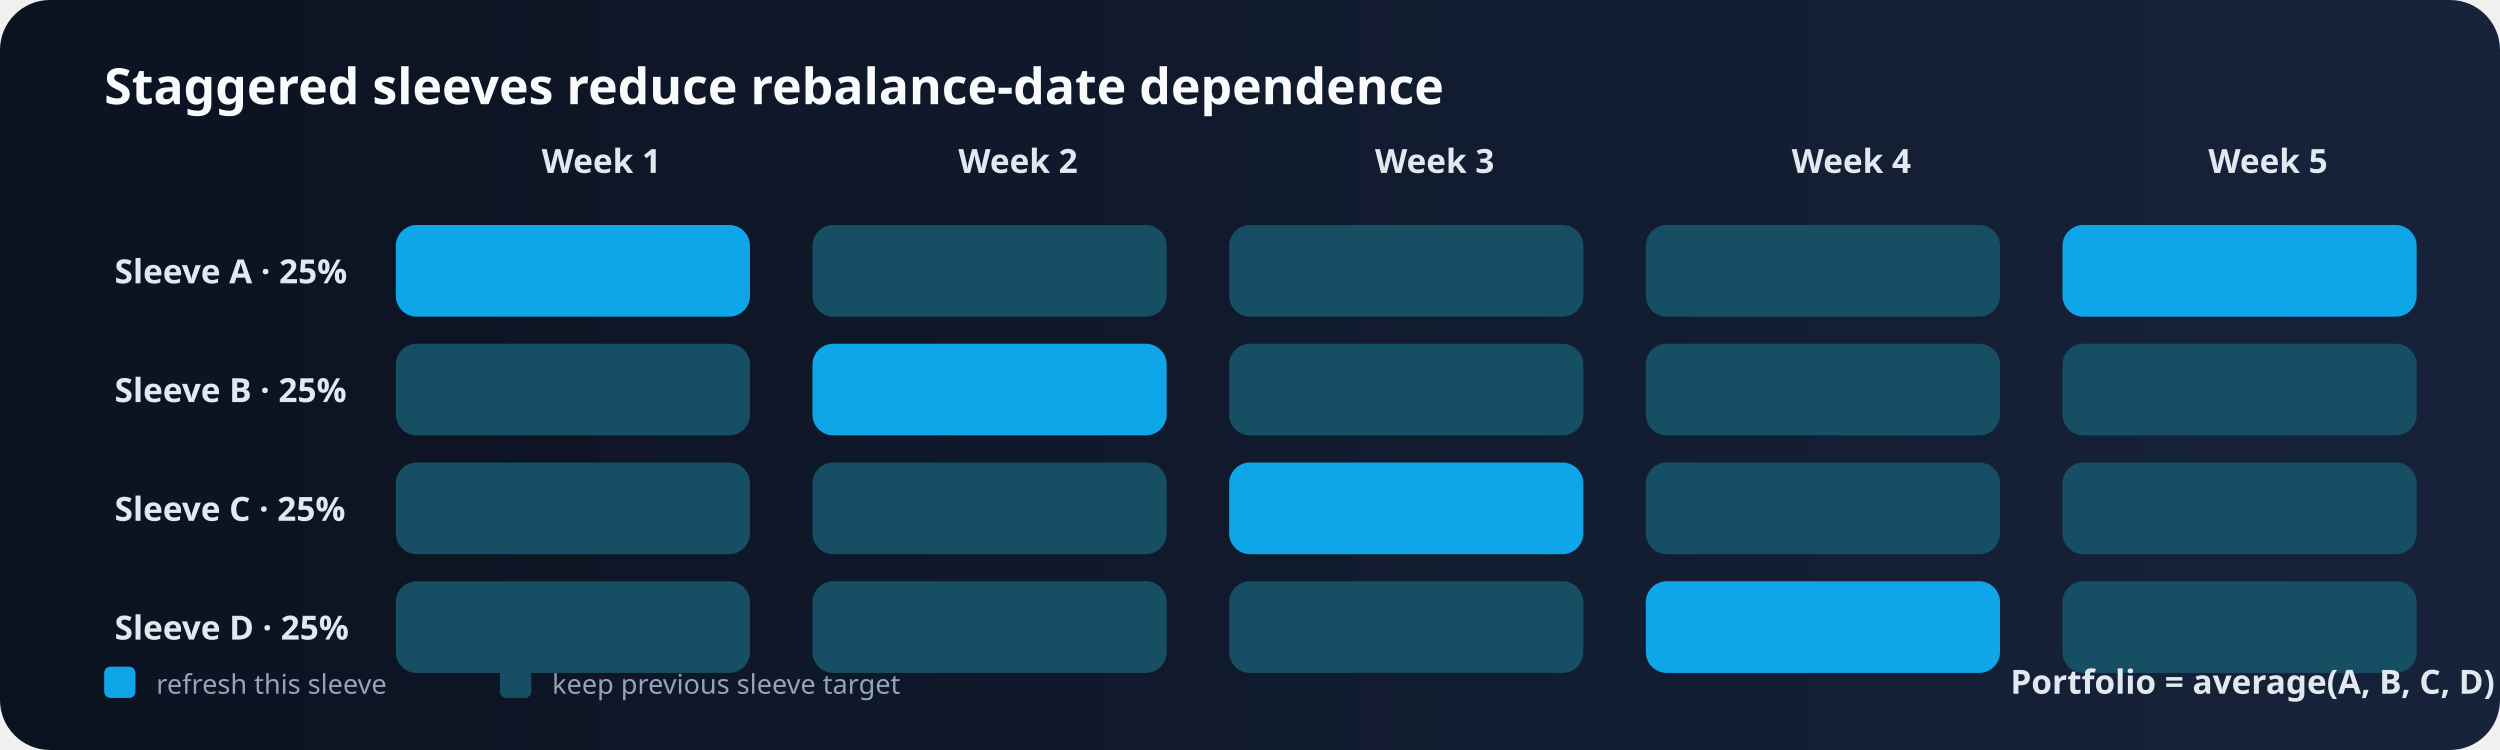
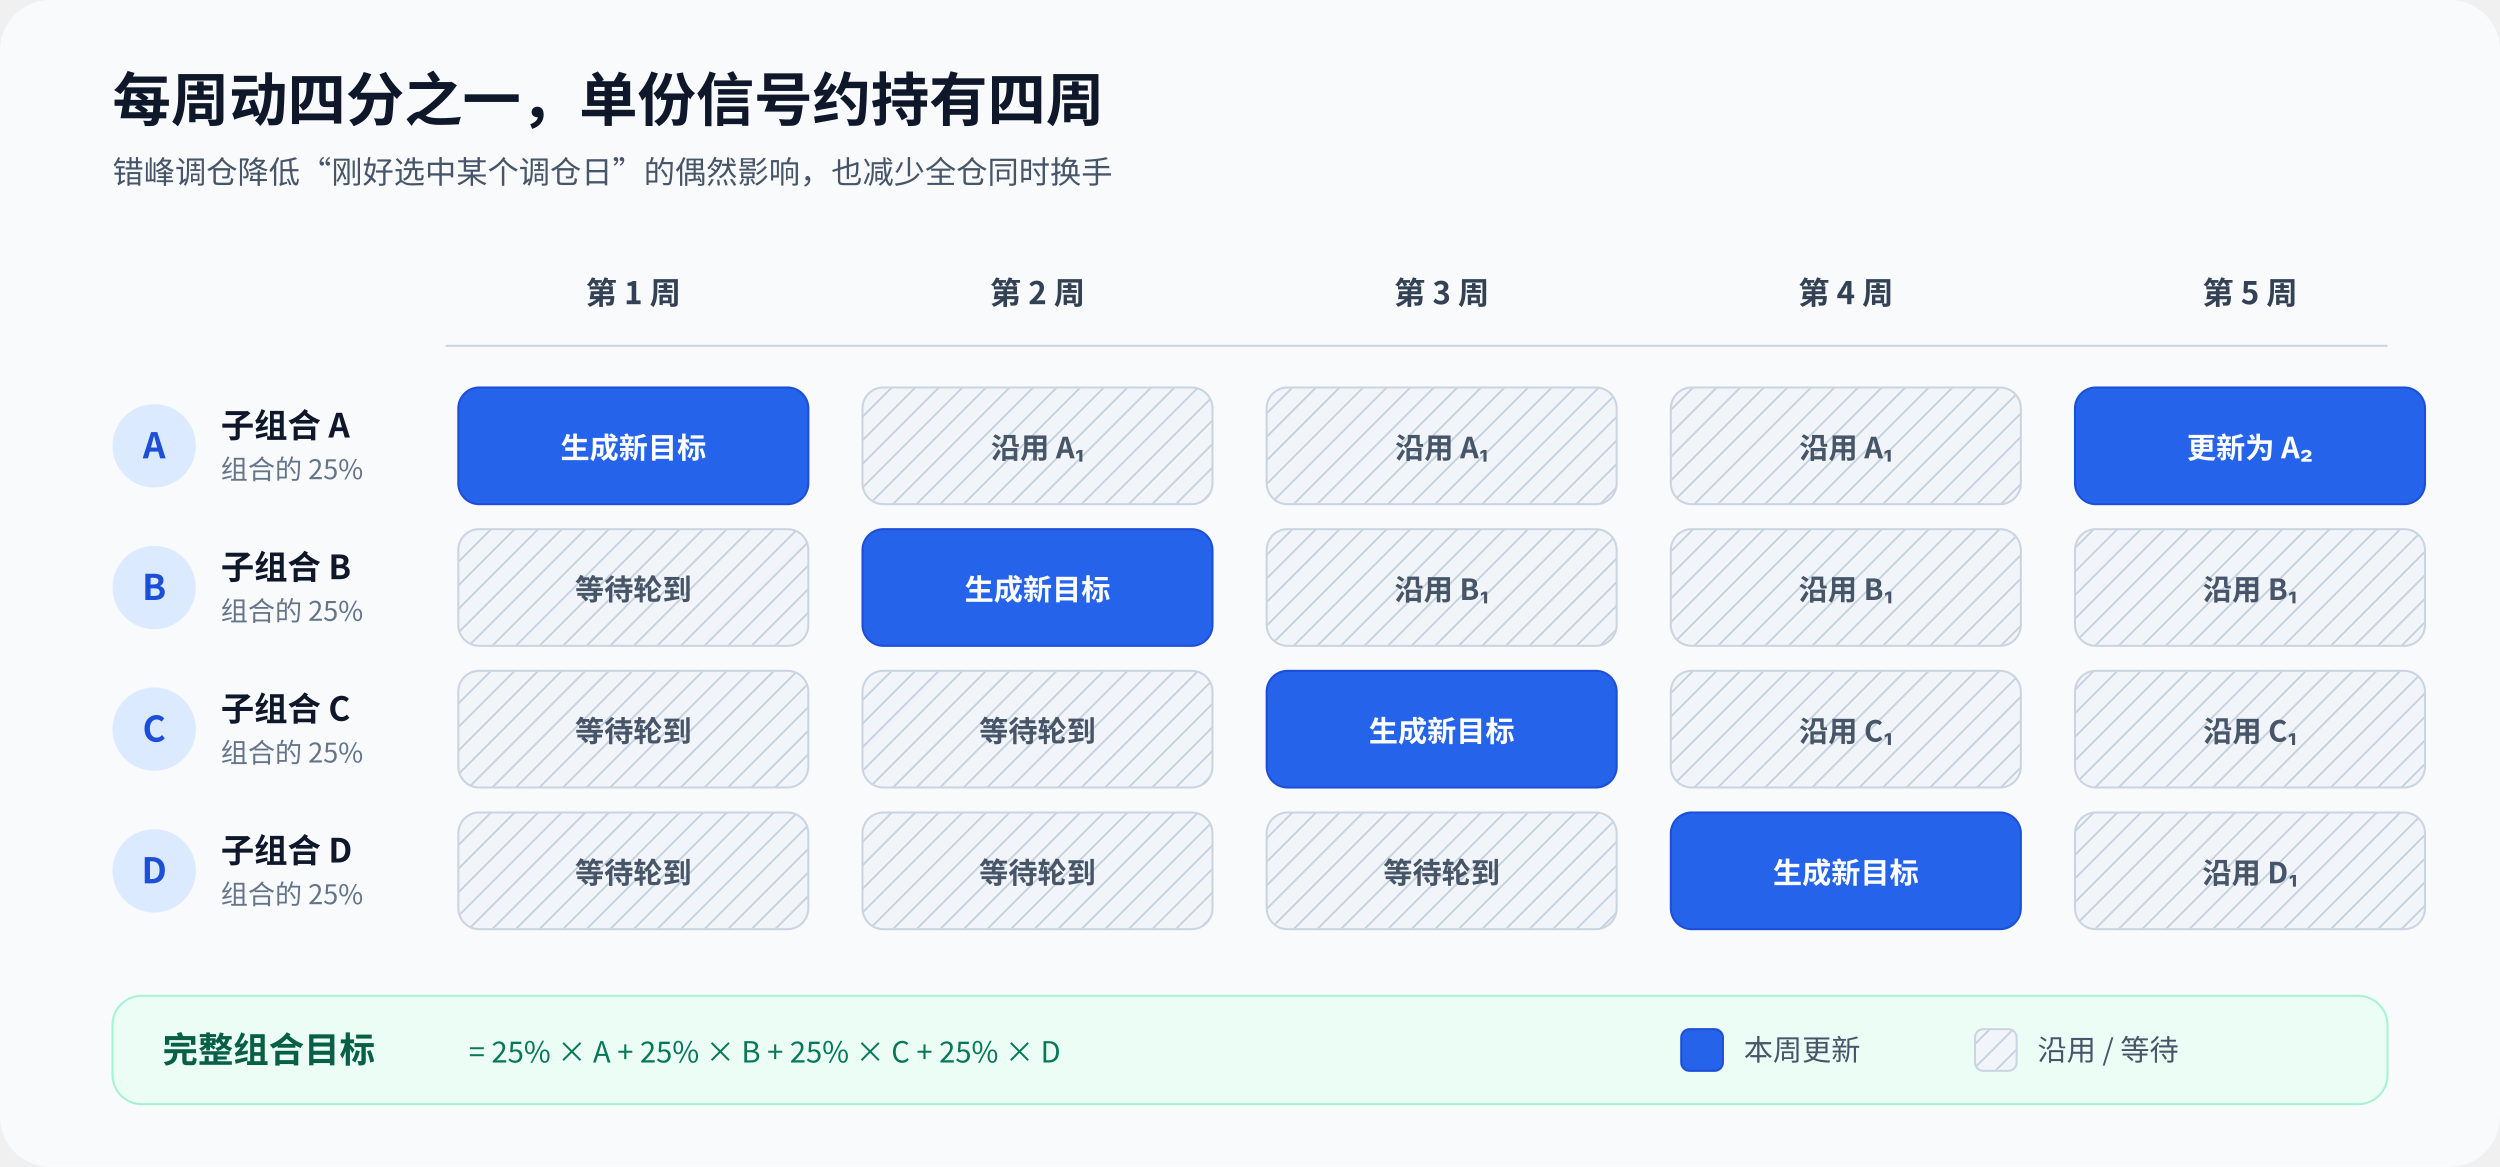
- <svg xmlns="http://www.w3.org/2000/svg" width="1200" height="360" viewBox="0 0 1200 360" role="img" aria-labelledby="title desc">
+ <svg xmlns="http://www.w3.org/2000/svg" width="1200" height="560" viewBox="0 0 1200 560" role="img" aria-labelledby="title desc">
  <defs>
-     <linearGradient id="bg" x1="0" x2="1">
-       <stop stop-color="#0b1220" />
-       <stop offset="1" stop-color="#17233b" />
-     </linearGradient>
-     <style>.h{font:700 24px system-ui;fill:#f8fafc}.t{font:600 16px system-ui;fill:#e2e8f0}.s{font:400 13px system-ui;fill:#94a3b8}.g{stroke:#475569;stroke-width:1}.active{fill:#0ea5e9}.hold{fill:#164e63}.target{fill:#7c3aed}.box{fill:#1e293b;stroke:#475569;rx:13}</style>
+     <pattern id="hold-pattern" width="8" height="8" patternUnits="userSpaceOnUse" patternTransform="rotate(45)">
+       <rect width="8" height="8" fill="#F1F5F9" />
+       <line y2="8" stroke="#CBD5E1" stroke-width="2" />
+     </pattern>
+     <style>
+       text{font-family:-apple-system,BlinkMacSystemFont,"Segoe UI","Microsoft YaHei","Noto Sans CJK SC",sans-serif}
+       .title{font-size:28px;font-weight:700;fill:#0F172A}.subtitle{font-size:15px;fill:#475569}.week{font-size:15px;font-weight:700;fill:#334155}.sleeve{font-size:16px;font-weight:700;fill:#0F172A}.share{font-size:13px;fill:#64748B}
+       .hold{fill:url(#hold-pattern);stroke:#CBD5E1}.refresh{fill:#2563EB;stroke:#1D4ED8}.refresh-text{font-size:14px;font-weight:700;fill:#FFFFFF}.hold-text{font-size:14px;font-weight:600;fill:#475569}.axis{stroke:#CBD5E1;stroke-width:1}.legend{font-size:14px;fill:#475569}
+       .result{fill:#ECFDF5;stroke:#A7F3D0}.result-title{font-size:17px;font-weight:700;fill:#065F46}.result-copy{font-size:14px;fill:#047857}
+     </style>
  </defs>
-   <rect width="1200" height="360" rx="24" fill="url(#bg)" />
-   <text x="50" y="50" class="h">Staggered sleeves reduce rebalance-date dependence</text>
-   <g transform="translate(190 83)">
-     <text x="70" y="0" class="t">Week 1</text>
-     <text x="270" y="0" class="t">Week 2</text>
-     <text x="470" y="0" class="t">Week 3</text>
-     <text x="670" y="0" class="t">Week 4</text>
-     <text x="870" y="0" class="t">Week 5</text>
-     <g transform="translate(0 25)">
-       <text x="-135" y="28" class="t">Sleeve A · 25%</text>
-       <rect class="active" width="170" height="44" rx="10" />
-       <rect class="hold" x="200" width="170" height="44" rx="10" />
-       <rect class="hold" x="400" width="170" height="44" rx="10" />
-       <rect class="hold" x="600" width="170" height="44" rx="10" />
-       <rect class="active" x="800" width="170" height="44" rx="10" />
+   <rect width="1200" height="560" rx="24" fill="#F8FAFC" />
+   <text x="54" y="58" class="title">每周动四分之一，单份信号约持有四周</text>
+   <text x="54" y="88" class="subtitle">错峰调仓降低“刚好选中某个调仓日”的偶然影响，也减少全仓同时换手</text>
+   <g transform="translate(54 128)">
+     <line x1="160" y1="38" x2="1092" y2="38" class="axis" />
+     <text x="250" y="18" text-anchor="middle" class="week">第 1 周</text>
+     <text x="444" y="18" text-anchor="middle" class="week">第 2 周</text>
+     <text x="638" y="18" text-anchor="middle" class="week">第 3 周</text>
+     <text x="832" y="18" text-anchor="middle" class="week">第 4 周</text>
+     <text x="1026" y="18" text-anchor="middle" class="week">第 5 周</text>
+     <g transform="translate(0 58)">
+       <circle cx="20" cy="28" r="20" fill="#DBEAFE" />
+       <text x="20" y="34" text-anchor="middle" font-size="17" font-weight="700" fill="#1D4ED8">A</text>
+       <text x="52" y="24" class="sleeve">子组合 A</text>
+       <text x="52" y="44" class="share">组合的 25%</text>
+       <rect x="166" width="168" height="56" rx="10" class="refresh" />
+       <text x="250" y="34" text-anchor="middle" class="refresh-text">生成新目标</text>
+       <rect x="360" width="168" height="56" rx="10" class="hold" />
+       <text x="444" y="34" text-anchor="middle" class="hold-text">沿用 A₁</text>
+       <rect x="554" width="168" height="56" rx="10" class="hold" />
+       <text x="638" y="34" text-anchor="middle" class="hold-text">沿用 A₁</text>
+       <rect x="748" width="168" height="56" rx="10" class="hold" />
+       <text x="832" y="34" text-anchor="middle" class="hold-text">沿用 A₁</text>
+       <rect x="942" width="168" height="56" rx="10" class="refresh" />
+       <text x="1026" y="34" text-anchor="middle" class="refresh-text">更新为 A₂</text>
    </g>
-     <g transform="translate(0 82)">
-       <text x="-135" y="28" class="t">Sleeve B · 25%</text>
-       <rect class="hold" width="170" height="44" rx="10" />
-       <rect class="active" x="200" width="170" height="44" rx="10" />
-       <rect class="hold" x="400" width="170" height="44" rx="10" />
-       <rect class="hold" x="600" width="170" height="44" rx="10" />
-       <rect class="hold" x="800" width="170" height="44" rx="10" />
+     <g transform="translate(0 126)">
+       <circle cx="20" cy="28" r="20" fill="#DBEAFE" />
+       <text x="20" y="34" text-anchor="middle" font-size="17" font-weight="700" fill="#1D4ED8">B</text>
+       <text x="52" y="24" class="sleeve">子组合 B</text>
+       <text x="52" y="44" class="share">组合的 25%</text>
+       <rect x="166" width="168" height="56" rx="10" class="hold" />
+       <text x="250" y="34" text-anchor="middle" class="hold-text">等待轮到</text>
+       <rect x="360" width="168" height="56" rx="10" class="refresh" />
+       <text x="444" y="34" text-anchor="middle" class="refresh-text">生成新目标</text>
+       <rect x="554" width="168" height="56" rx="10" class="hold" />
+       <text x="638" y="34" text-anchor="middle" class="hold-text">沿用 B₁</text>
+       <rect x="748" width="168" height="56" rx="10" class="hold" />
+       <text x="832" y="34" text-anchor="middle" class="hold-text">沿用 B₁</text>
+       <rect x="942" width="168" height="56" rx="10" class="hold" />
+       <text x="1026" y="34" text-anchor="middle" class="hold-text">沿用 B₁</text>
    </g>
-     <g transform="translate(0 139)">
-       <text x="-135" y="28" class="t">Sleeve C · 25%</text>
-       <rect class="hold" width="170" height="44" rx="10" />
-       <rect class="hold" x="200" width="170" height="44" rx="10" />
-       <rect class="active" x="400" width="170" height="44" rx="10" />
-       <rect class="hold" x="600" width="170" height="44" rx="10" />
-       <rect class="hold" x="800" width="170" height="44" rx="10" />
+     <g transform="translate(0 194)">
+       <circle cx="20" cy="28" r="20" fill="#DBEAFE" />
+       <text x="20" y="34" text-anchor="middle" font-size="17" font-weight="700" fill="#1D4ED8">C</text>
+       <text x="52" y="24" class="sleeve">子组合 C</text>
+       <text x="52" y="44" class="share">组合的 25%</text>
+       <rect x="166" width="168" height="56" rx="10" class="hold" />
+       <text x="250" y="34" text-anchor="middle" class="hold-text">等待轮到</text>
+       <rect x="360" width="168" height="56" rx="10" class="hold" />
+       <text x="444" y="34" text-anchor="middle" class="hold-text">等待轮到</text>
+       <rect x="554" width="168" height="56" rx="10" class="refresh" />
+       <text x="638" y="34" text-anchor="middle" class="refresh-text">生成新目标</text>
+       <rect x="748" width="168" height="56" rx="10" class="hold" />
+       <text x="832" y="34" text-anchor="middle" class="hold-text">沿用 C₁</text>
+       <rect x="942" width="168" height="56" rx="10" class="hold" />
+       <text x="1026" y="34" text-anchor="middle" class="hold-text">沿用 C₁</text>
    </g>
-     <g transform="translate(0 196)">
-       <text x="-135" y="28" class="t">Sleeve D · 25%</text>
-       <rect class="hold" width="170" height="44" rx="10" />
-       <rect class="hold" x="200" width="170" height="44" rx="10" />
-       <rect class="hold" x="400" width="170" height="44" rx="10" />
-       <rect class="active" x="600" width="170" height="44" rx="10" />
-       <rect class="hold" x="800" width="170" height="44" rx="10" />
+     <g transform="translate(0 262)">
+       <circle cx="20" cy="28" r="20" fill="#DBEAFE" />
+       <text x="20" y="34" text-anchor="middle" font-size="17" font-weight="700" fill="#1D4ED8">D</text>
+       <text x="52" y="24" class="sleeve">子组合 D</text>
+       <text x="52" y="44" class="share">组合的 25%</text>
+       <rect x="166" width="168" height="56" rx="10" class="hold" />
+       <text x="250" y="34" text-anchor="middle" class="hold-text">等待轮到</text>
+       <rect x="360" width="168" height="56" rx="10" class="hold" />
+       <text x="444" y="34" text-anchor="middle" class="hold-text">等待轮到</text>
+       <rect x="554" width="168" height="56" rx="10" class="hold" />
+       <text x="638" y="34" text-anchor="middle" class="hold-text">等待轮到</text>
+       <rect x="748" width="168" height="56" rx="10" class="refresh" />
+       <text x="832" y="34" text-anchor="middle" class="refresh-text">生成新目标</text>
+       <rect x="942" width="168" height="56" rx="10" class="hold" />
+       <text x="1026" y="34" text-anchor="middle" class="hold-text">沿用 D₁</text>
    </g>
  </g>
-   <rect x="50" y="320" width="15" height="15" rx="3" class="active" />
-   <text x="75" y="333" class="s">refresh this sleeve</text>
-   <rect x="240" y="320" width="15" height="15" rx="3" class="hold" />
-   <text x="265" y="333" class="s">keep previous sleeve target</text>
-   <text x="965" y="333" class="t">Portfolio = average(A, B, C, D)</text>
+   <g transform="translate(54 478)">
+     <rect width="1092" height="52" rx="14" class="result" />
+     <text x="24" y="32" class="result-title">完整组合目标</text>
+     <text x="171" y="32" class="result-copy">= 25% × A + 25% × B + 25% × C + 25% × D</text>
+     <rect x="753" y="16" width="20" height="20" rx="4" class="refresh" />
+     <text x="783" y="31" class="legend">本周更新</text>
+     <rect x="894" y="16" width="20" height="20" rx="4" class="hold" />
+     <text x="924" y="31" class="legend">沿用 / 等待</text>
+   </g>
</svg>
